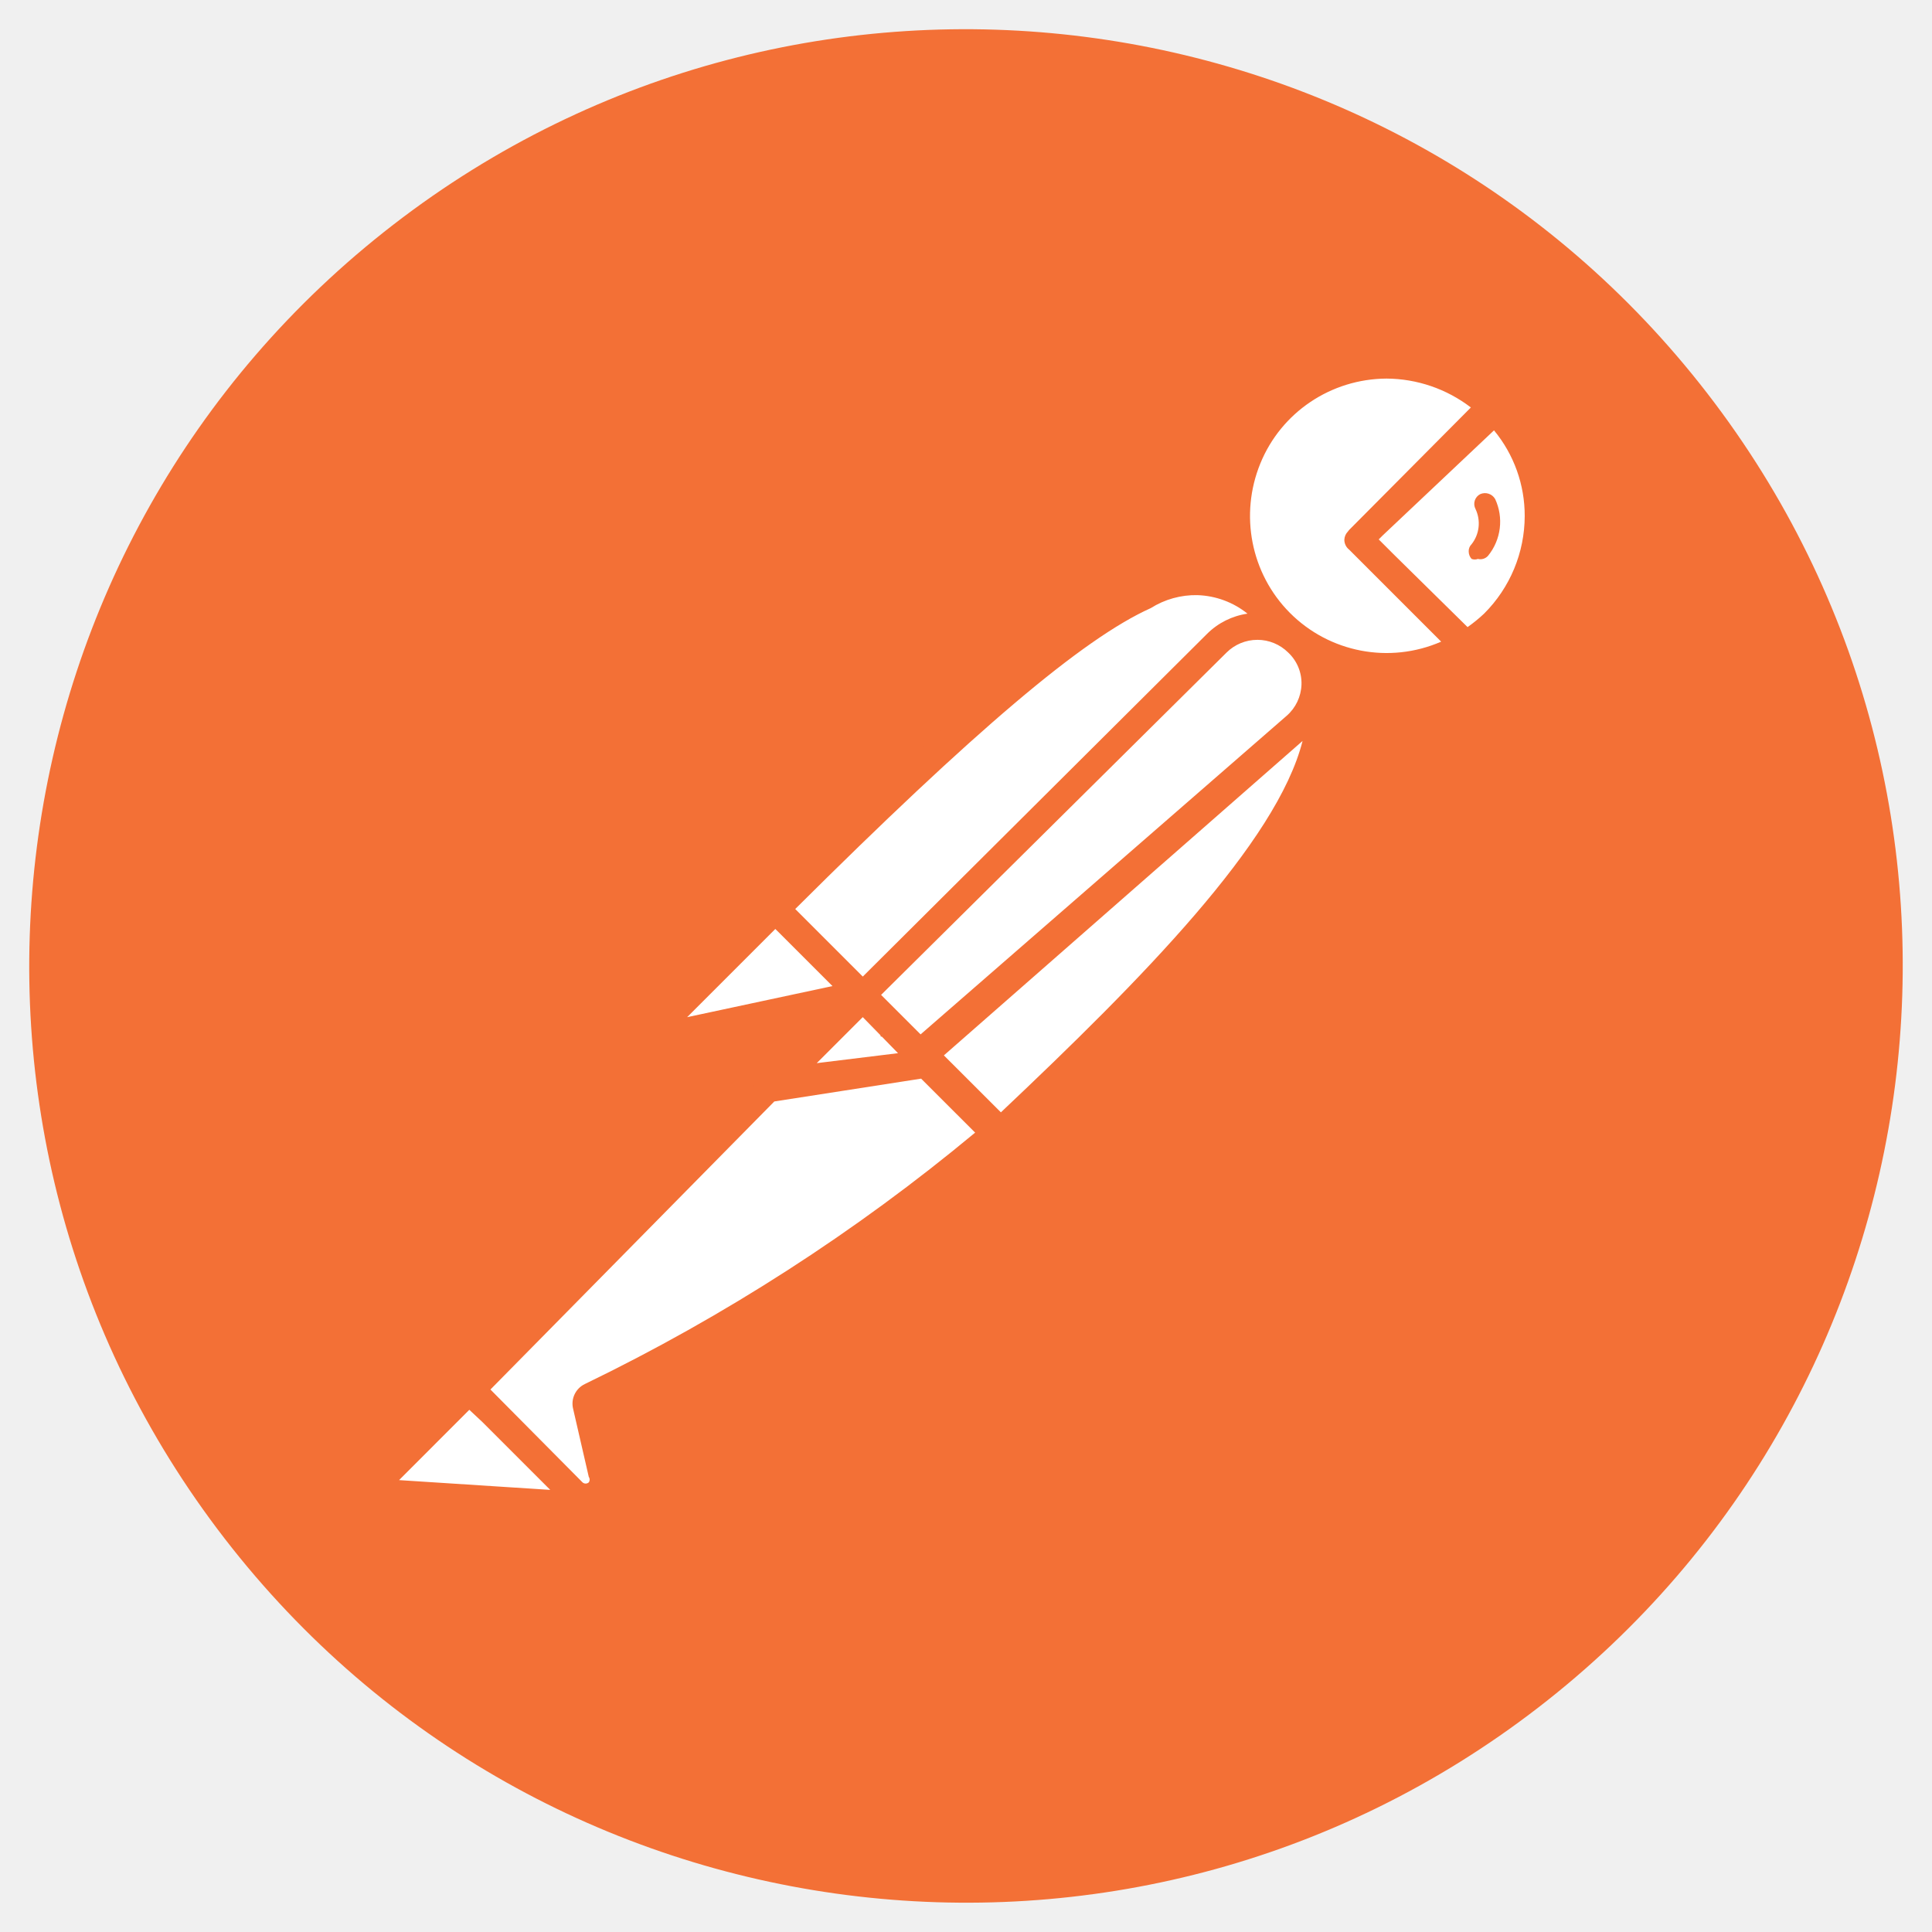
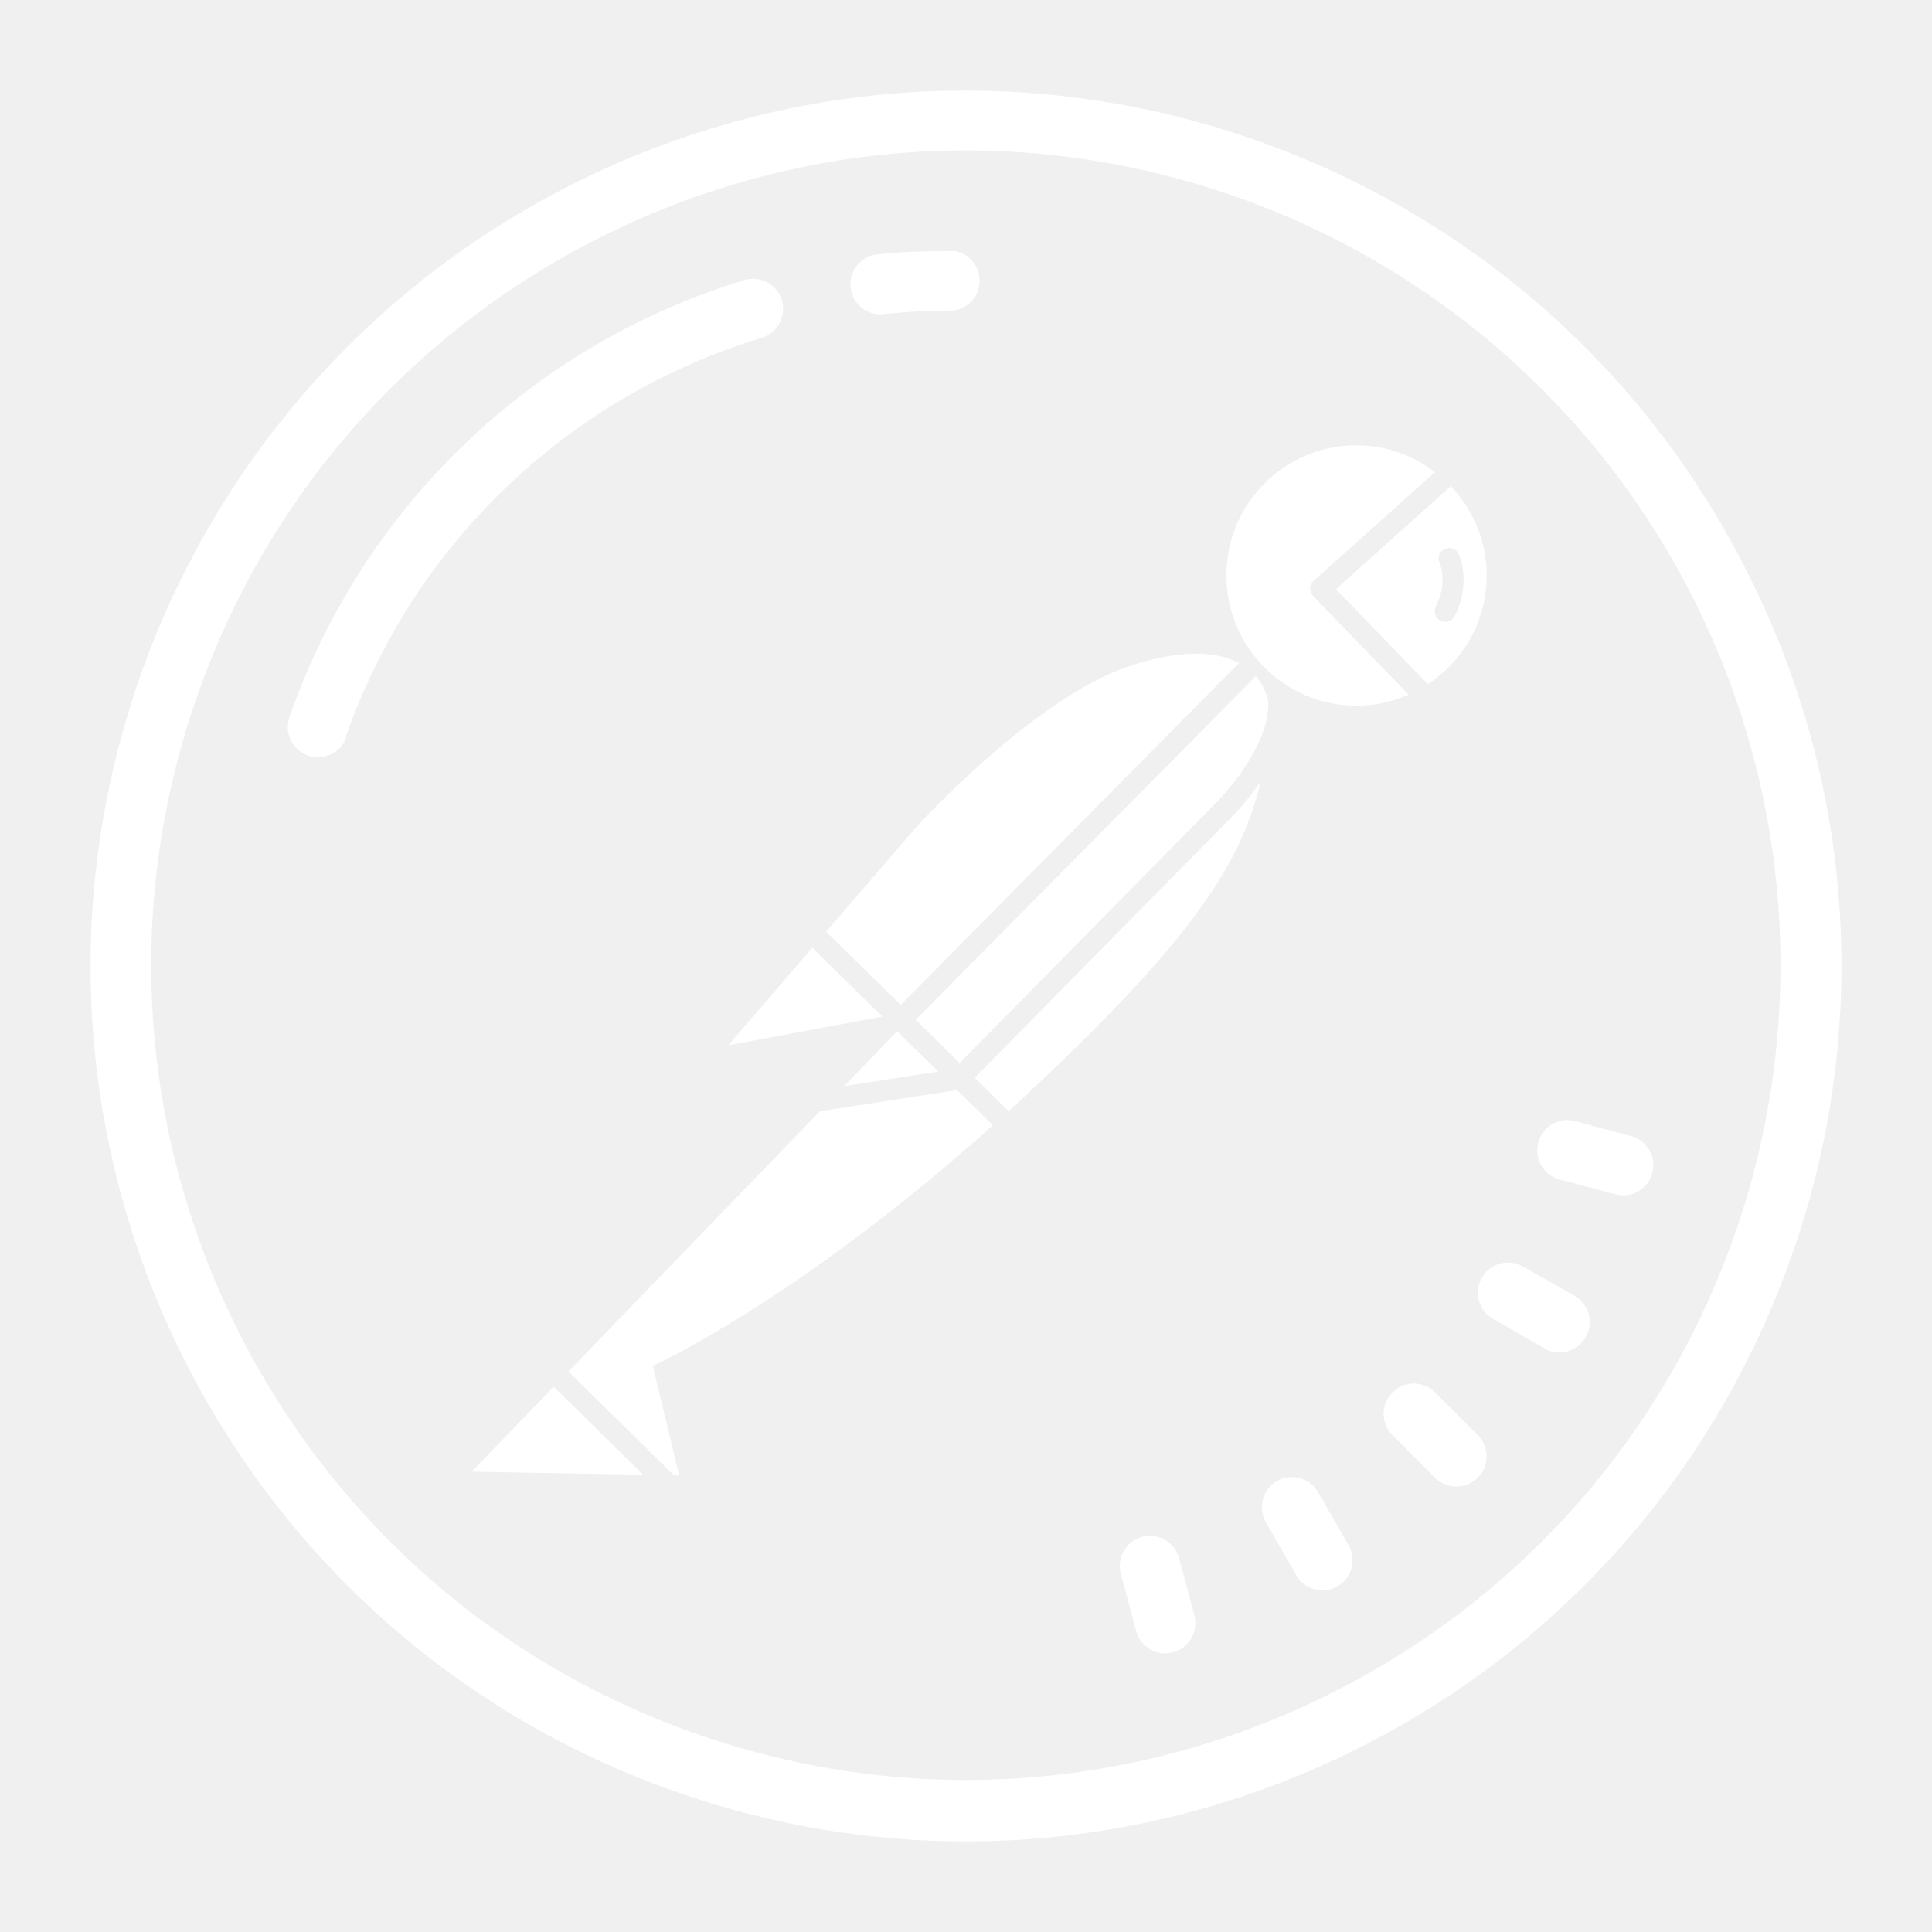
- <svg xmlns="http://www.w3.org/2000/svg" viewBox="0 0 128 128">
-   <path fill="#f37036" d="M113.117 26.066C92.168-1.062 53.191-6.07 26.062 14.883c-27.125 20.953-32.128 59.93-11.175 87.055 20.957 27.124 59.937 32.124 87.058 11.167 27.114-20.953 32.118-59.918 11.172-87.039Zm0 0" />
-   <path fill="#fff" d="M91.078 24.164a10.038 10.038 0 0 0-5.781 2.426 10.028 10.028 0 0 0-1.54 13.465 10.028 10.028 0 0 0 13.276 2.715h.002v.001l.156.155a10.63 10.63 0 0 0 1.965-1.45A10.341 10.341 0 0 0 99 27.107v-.002l-8.844 8.789-.156-.155 8.844-8.793a10.038 10.038 0 0 0-7.766-2.78zM79.434 38.551c-4.24-.007-11.163 4.799-28.067 21.703l.084.086c-.092-.032-.185-.035-.185-.035l-6.364 6.308a1.035 1.035 0 0 0 .93 1.762l10.914-2.328a.307.307 0 0 0 .092-.17l.242.25-3.72 3.69h-.18l-22.086 22.26 7.086 6.824a1.254 1.254 0 0 0 1.476.149 1.327 1.327 0 0 0 .645-1.356l-1.035-4.5a.534.534 0 0 1 0-.62 117.285 117.285 0 0 0 26.738-17.583l-4.535-4.537.086-.014-2.69-2.689.172-.174.182.186-.094.091 7.137 7.293v-.003c13.68-12.954 23.39-23.367 20.865-30.375a3.83 3.83 0 0 0-1.107-2.208v.004a3.778 3.778 0 0 0-.483-.306c-.083-.088-.156-.178-.244-.264l-.066.066a3.778 3.778 0 0 0-.582-.29l.289-.292c-1.796-1.6-3.28-2.924-5.5-2.93zM30.94 92.21l-5.171 5.172v.004a1.03 1.03 0 0 0-.457 1.125 1.035 1.035 0 0 0 .921.789l12.672.875-7.965-7.965z" />
-   <path fill="#f37036" d="M91.95 23.31a11.047 11.047 0 0 0-7.759 3.17 10.988 10.988 0 0 0-2.39 11.641c-4.741-2.03-11.155 1.51-31.106 21.457a.932.932 0 0 0-.037.094 1.242 1.242 0 0 0-.119.062l-6.309 6.364a1.97 1.97 0 0 0-.363 2.324 2.012 2.012 0 0 0 1.707.984l.313-.203 8.424-1.797-4.03 4.067a.873.873 0 0 0-.054.166l-19.75 19.799a.798.798 0 0 0-.192.238l-5.086 5.09a1.967 1.967 0 0 0-.414 2.043 1.995 1.995 0 0 0 1.656 1.265l12.618.88a1.01 1.01 0 0 0 .52-.415.886.886 0 0 0 0-1.035l-.026-.025a2.243 2.243 0 0 0 .705-.58 2.237 2.237 0 0 0 .406-1.876l-.984-4.187a126.725 126.725 0 0 0 26.334-16.861 1.091 1.091 0 0 0 .248.103c.254-.019.492-.128.672-.308 13.55-12.83 21.515-21.622 21.515-28.602a8.03 8.03 0 0 0-.431-2.85 10.957 10.957 0 0 0 3.845.83l-.015.004a11.219 11.219 0 0 0 5.183-1.45.775.775 0 0 0 .004.001.835.835 0 0 0 .617-.055 9.398 9.398 0 0 0 2.07-1.652 10.873 10.873 0 0 0 3.258-7.758 10.873 10.873 0 0 0-3.257-7.758.93.93 0 0 0-.118-.091 11.045 11.045 0 0 0-7.656-3.078zm-.087 1.772a9.27 9.27 0 0 1 5.586 1.914l-8.068 8.117a.84.84 0 0 0-.076.098.83.83 0 0 0-.239.55.832.832 0 0 0 .313.65h.002l6.1 6.1a9.044 9.044 0 0 1-10.028-1.913c-2.586-2.6-3.336-6.504-1.953-9.891 1.383-3.39 4.68-5.605 8.363-5.625zm7.12 3.432a8.87 8.87 0 0 1 2.033 5.674 9.15 9.15 0 0 1-2.688 6.464 9.989 9.989 0 0 1-1.098.895L92.307 36.7l-.963-.963.265-.265 7.373-6.96zm-.366 4.193a.777.777 0 0 0-.55.031.731.731 0 0 0-.36.426.73.73 0 0 0 .05.559 2.226 2.226 0 0 1-.257 2.328.64.64 0 0 0-.195.488c.004.184.07.36.195.492a.58.58 0 0 0 .414 0 .68.68 0 0 0 .672-.207 3.573 3.573 0 0 0 .465-3.777v.004a.777.777 0 0 0-.434-.344zM79.34 39.43a5.584 5.584 0 0 1 3.31 1.226 4.756 4.756 0 0 0-2.681 1.34L57.162 64.701l-4.476-4.476c11.828-11.772 19.06-17.921 23.556-19.936a5.584 5.584 0 0 1 3.098-.86zm3.965 2.96a2.895 2.895 0 0 1 2.043.844 2.786 2.786 0 0 1 .879 2.121 2.869 2.869 0 0 1-.985 2.07l-24.25 21.106-2.617-2.617 22.887-22.68a2.895 2.895 0 0 1 2.043-.843zm2.994 6.698c-1.69 6.702-10.647 15.783-19.987 24.607l-3.777-3.773L86.3 49.088zM51.367 61.547l.274.27 3.513 3.513-9.63 2.06 5.843-5.843zm5.793 5.84.004.004 1.168 1.195a1.086 1.086 0 0 0 .018.084l.078.012.248.254.82.84-5.385.66 3.05-3.05zm3.867 4.076 3.578 3.576A126.992 126.992 0 0 1 38.75 91.695a1.44 1.44 0 0 0-.777 1.653l1.035 4.5a.31.31 0 0 1 0 .363.31.31 0 0 1-.414 0l-6.102-6.152L51.3 72.975l9.728-1.512zm-29.933 21.94.869.814 4.492 4.492-10.016-.648 4.655-4.659z" />
+ <svg xmlns="http://www.w3.org/2000/svg" x="0px" y="0px" width="100" height="100" viewBox="0 0 64 64">
+   <path fill="white" d="M 31.881 3 C 27.661 3.014 23.38 3.953 19.33 5.92 C 12.416 9.279 7.12 15.248 4.607 22.512 C -0.637 37.638 7.375 54.15 22.502 59.393 C 37.629 64.636 54.141 56.624 59.385 41.498 C 61.929 34.228 61.453 26.24 58.064 19.322 C 53.037 8.974 42.664 2.965 31.881 3 z M 31.533 4.986 C 34.614 4.933 37.756 5.411 40.836 6.479 C 47.597 8.823 53.151 13.755 56.275 20.193 C 59.4 26.631 59.837 34.049 57.494 40.811 C 52.613 54.891 37.243 62.349 23.162 57.469 C 9.081 52.589 1.624 37.218 6.504 23.137 C 10.316 12.136 20.532 5.177 31.533 4.986 z M 31.639 8.318 C 30.804 8.306 29.969 8.34 29.137 8.418 C 28.585 8.436 28.153 8.898 28.172 9.449 C 28.19 10.001 28.652 10.433 29.203 10.414 C 29.244 10.413 29.287 10.409 29.328 10.402 C 30.08 10.324 30.835 10.286 31.59 10.289 C 32.137 10.213 32.517 9.708 32.441 9.162 C 32.382 8.738 32.06 8.398 31.639 8.318 z M 25.053 9.242 C 24.924 9.228 24.788 9.24 24.656 9.279 C 17.619 11.42 12.026 16.787 9.598 23.73 C 9.402 24.246 9.662 24.824 10.178 25.02 C 10.694 25.216 11.271 24.957 11.467 24.441 C 11.474 24.424 11.479 24.407 11.484 24.389 L 11.449 24.424 C 13.664 18.066 18.787 13.147 25.23 11.193 C 25.759 11.035 26.058 10.478 25.9 9.949 C 25.782 9.552 25.44 9.285 25.053 9.242 z M 44.938 14.75 C 42.556 14.75 40.627 16.68 40.627 19.062 C 40.627 21.445 42.556 23.377 44.938 23.377 C 45.551 23.377 46.133 23.244 46.662 23.012 L 43.498 19.742 C 43.432 19.674 43.396 19.581 43.4 19.486 C 43.403 19.391 43.447 19.301 43.518 19.238 L 47.535 15.641 C 46.811 15.09 45.917 14.75 44.938 14.75 z M 48.062 16.105 L 44.254 19.518 L 47.299 22.664 C 48.472 21.893 49.248 20.572 49.248 19.062 C 49.248 17.915 48.794 16.878 48.062 16.105 z M 47.982 18.152 C 48.117 18.144 48.25 18.215 48.314 18.344 C 48.332 18.381 48.76 19.262 48.188 20.406 C 48.127 20.529 48.003 20.6 47.875 20.6 C 47.823 20.6 47.769 20.587 47.719 20.562 C 47.546 20.477 47.475 20.268 47.562 20.094 C 47.971 19.277 47.699 18.677 47.688 18.652 C 47.605 18.479 47.678 18.271 47.85 18.188 C 47.893 18.167 47.937 18.155 47.982 18.152 z M 39.408 21.658 C 38.765 21.686 38.035 21.842 37.25 22.125 C 34.125 23.25 30.375 27.375 30.375 27.375 L 27.367 30.863 L 29.836 33.289 L 41.045 21.963 C 40.607 21.732 40.051 21.63 39.408 21.658 z M 41.602 22.396 L 30.334 33.781 L 31.789 35.213 L 40.25 26.631 C 40.275 26.607 42.1 24.806 42.01 23.207 C 41.927 22.89 41.792 22.615 41.602 22.396 z M 41.771 25.877 C 41.285 26.59 40.785 27.086 40.742 27.127 L 32.287 35.701 L 33.41 36.807 C 33.524 36.703 33.634 36.606 33.748 36.5 C 39.841 30.85 41.123 28.44 41.771 25.877 z M 26.908 31.395 L 24.125 34.625 L 29.229 33.676 L 26.908 31.395 z M 29.721 34.158 L 27.963 35.979 L 31.084 35.498 L 29.721 34.158 z M 31.705 36.111 L 27.16 36.811 L 18.828 45.434 L 22.324 48.871 L 22.5 48.875 L 21.625 45.25 C 21.625 45.25 26.446 43.06 32.893 37.275 L 31.705 36.111 z M 51.742 37.121 C 51.359 37.191 51.037 37.482 50.947 37.887 C 50.834 38.394 51.127 38.904 51.623 39.059 L 53.553 39.574 C 54.092 39.694 54.626 39.355 54.746 38.816 C 54.859 38.309 54.564 37.8 54.068 37.645 L 52.141 37.129 C 52.006 37.099 51.87 37.098 51.742 37.121 z M 50.043 41.828 C 49.655 41.794 49.266 41.99 49.072 42.355 C 48.826 42.819 48.982 43.395 49.428 43.672 L 51.158 44.668 C 51.64 44.943 52.254 44.775 52.529 44.293 C 52.804 43.811 52.636 43.197 52.154 42.922 L 50.424 41.941 C 50.302 41.877 50.172 41.84 50.043 41.828 z M 46.832 45.832 C 46.576 45.832 46.322 45.93 46.127 46.125 C 45.737 46.515 45.737 47.147 46.127 47.537 L 47.539 48.951 C 47.929 49.341 48.561 49.341 48.951 48.951 C 49.341 48.561 49.341 47.927 48.951 47.537 L 47.539 46.125 C 47.344 45.93 47.088 45.832 46.832 45.832 z M 18.342 45.938 L 15.625 48.75 L 21.309 48.854 L 18.342 45.938 z M 42.67 48.938 C 42.541 48.954 42.416 48.995 42.297 49.064 C 41.822 49.342 41.66 49.954 41.936 50.43 L 42.926 52.152 C 43.185 52.64 43.788 52.825 44.275 52.566 C 44.763 52.307 44.948 51.704 44.689 51.217 C 44.678 51.197 44.668 51.175 44.656 51.156 L 43.66 49.426 C 43.452 49.069 43.055 48.889 42.67 48.938 z M 38.236 50.887 C 38.108 50.868 37.975 50.873 37.842 50.908 C 37.84 50.909 37.839 50.908 37.838 50.908 C 37.305 51.05 36.986 51.6 37.129 52.133 C 37.13 52.135 37.13 52.136 37.131 52.139 L 37.646 54.068 C 37.811 54.595 38.372 54.888 38.898 54.723 C 39.394 54.568 39.689 54.06 39.576 53.553 L 39.061 51.623 C 38.956 51.223 38.622 50.943 38.236 50.887 z" />
</svg>
